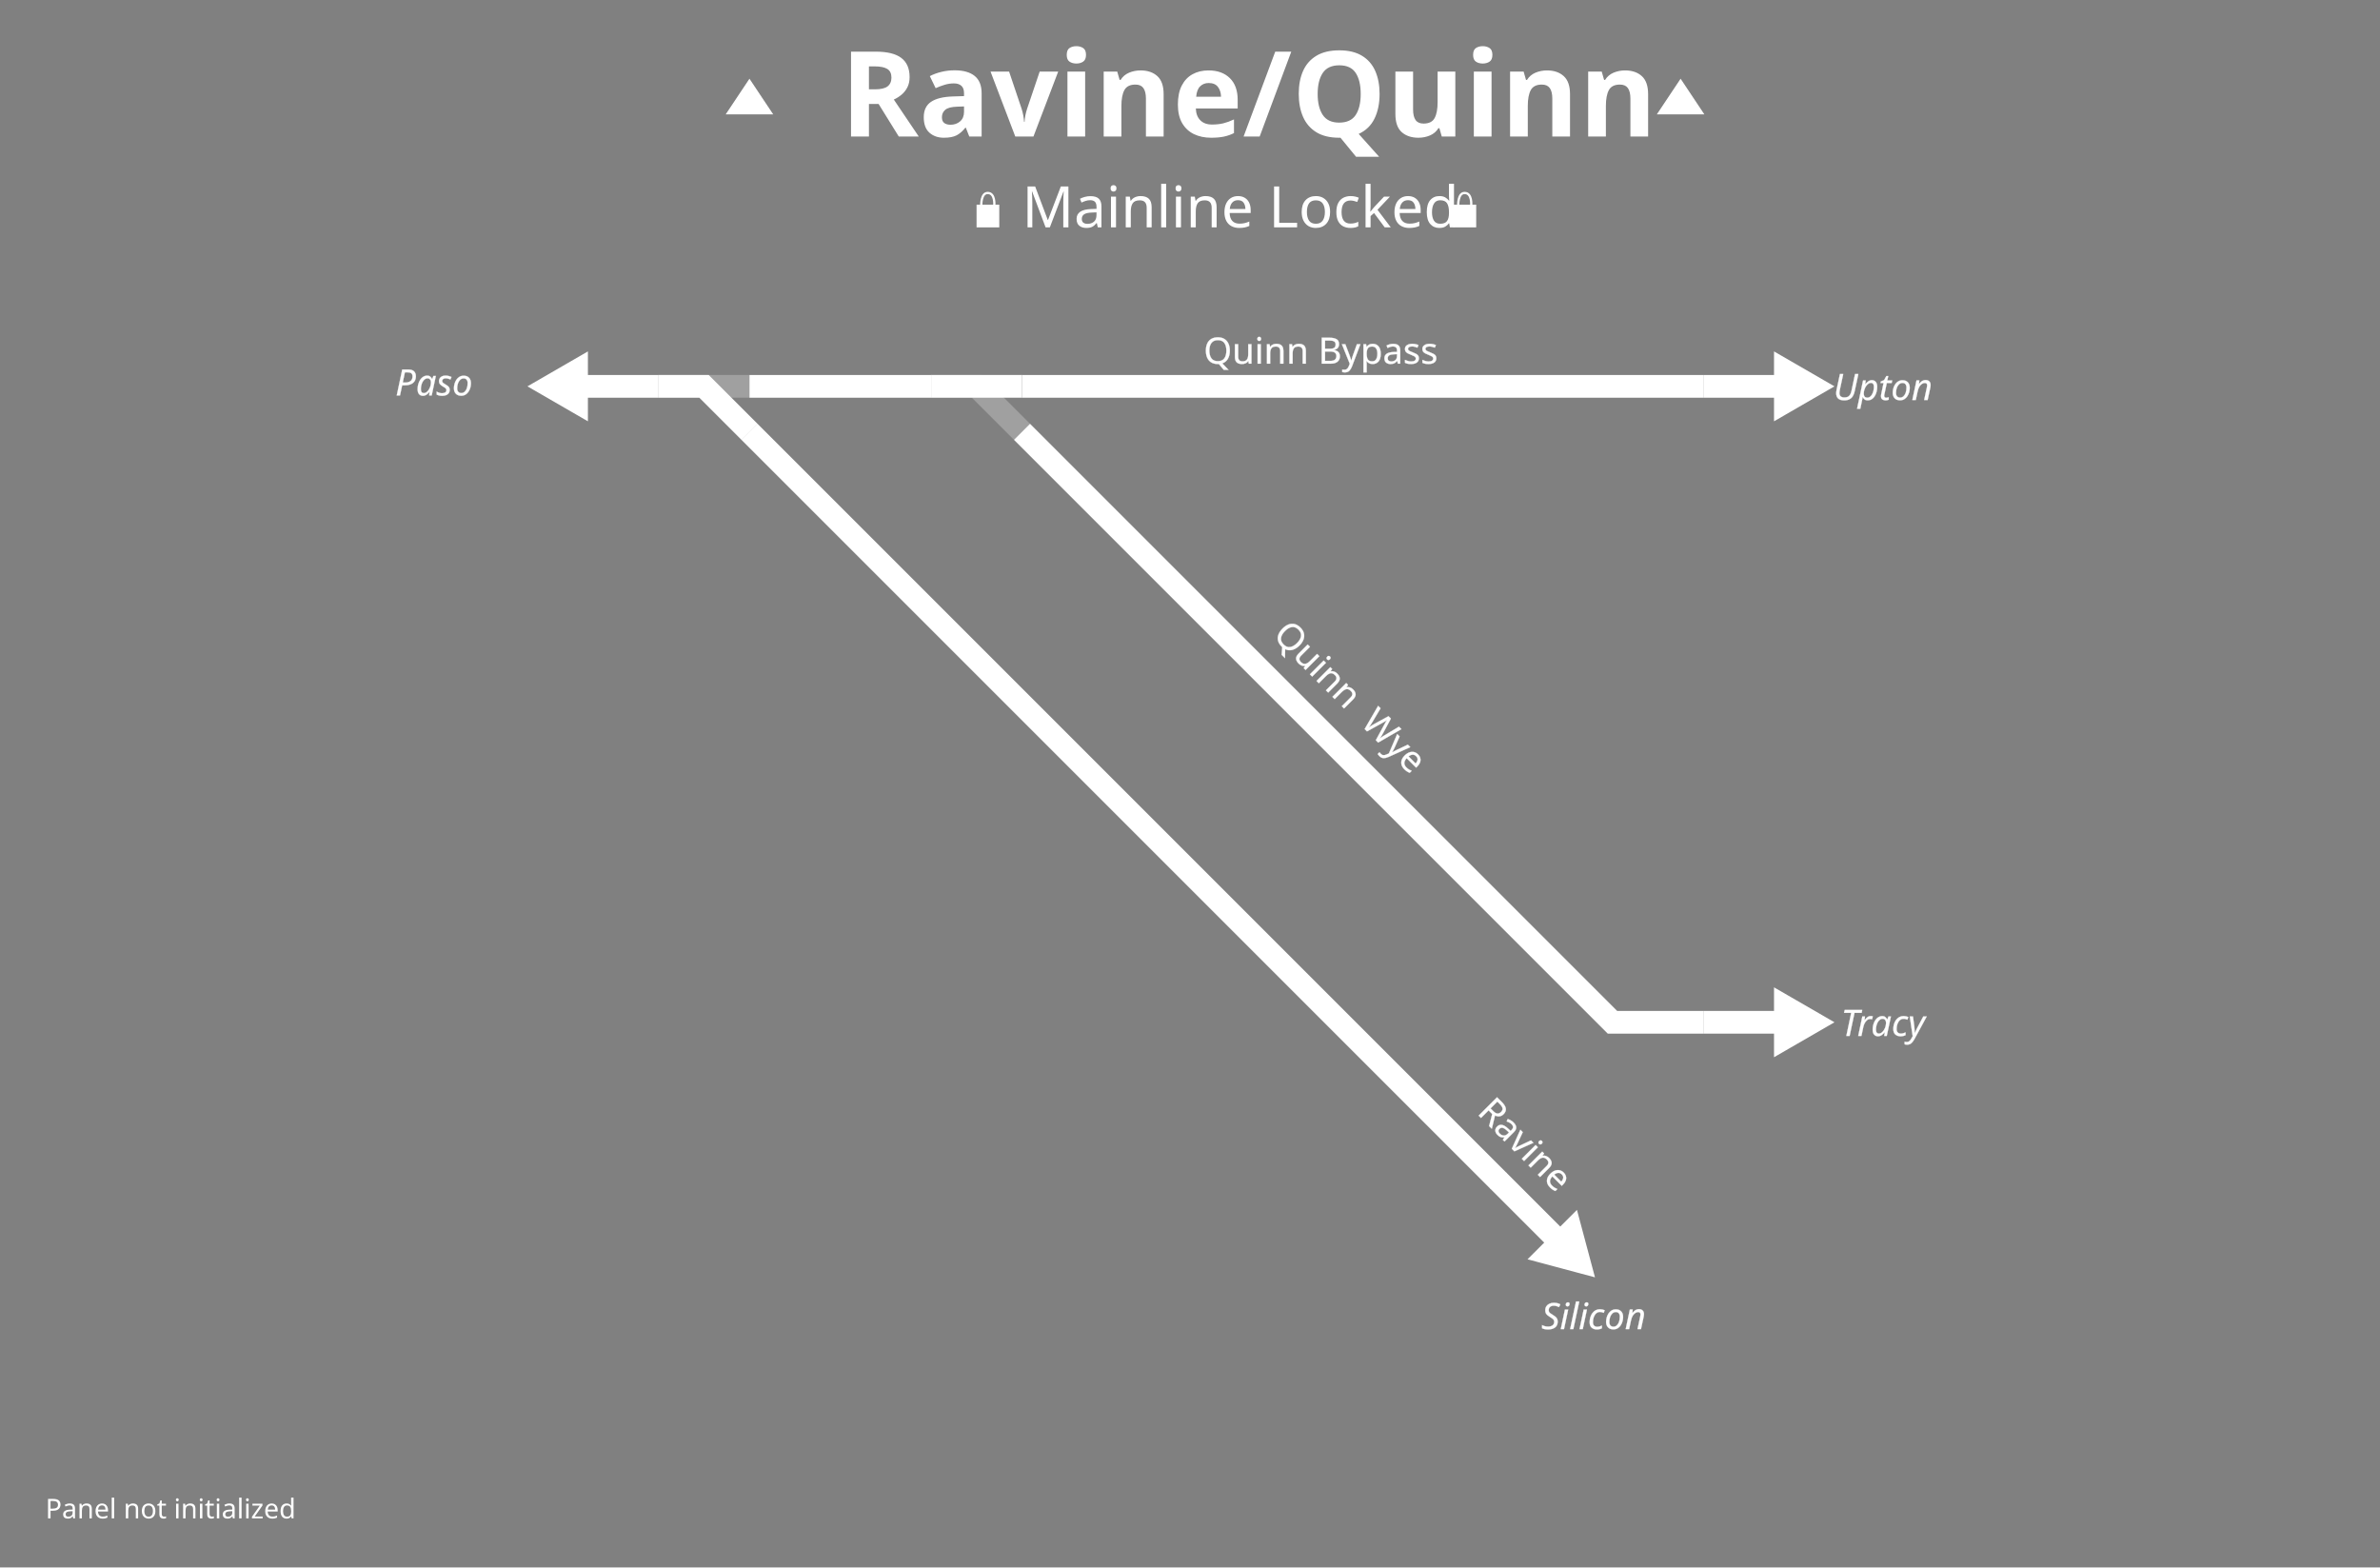
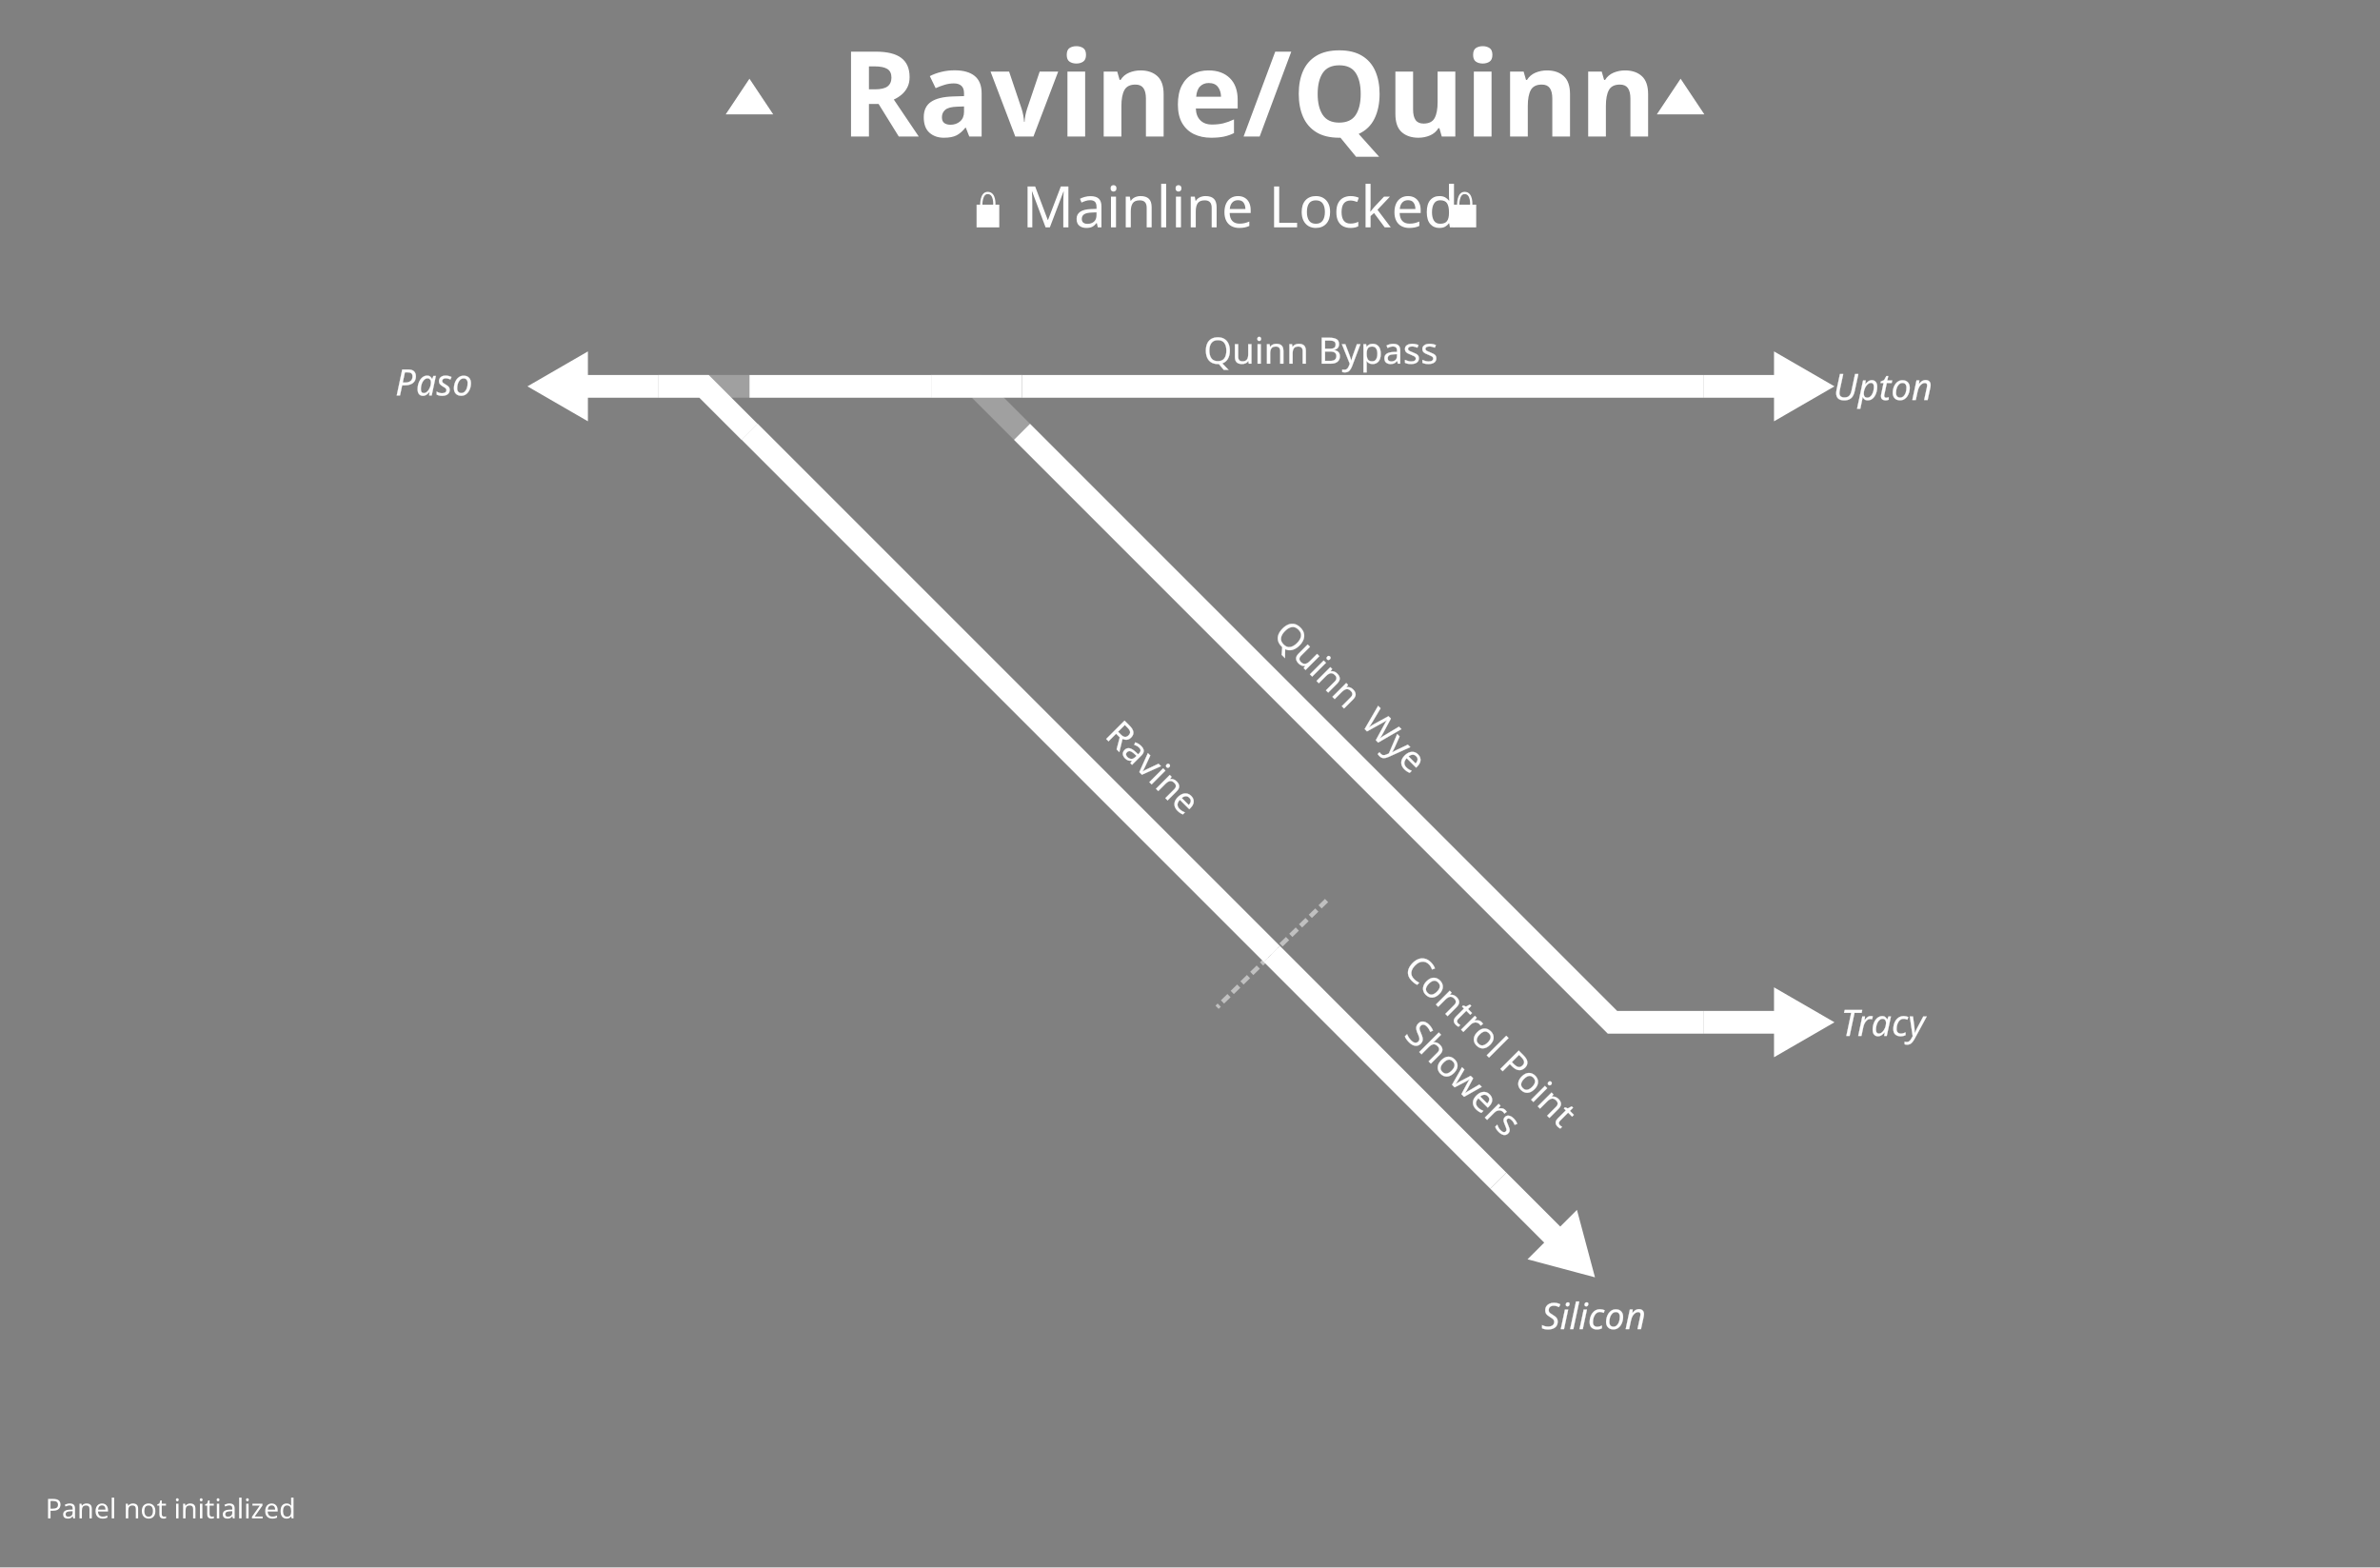
<svg xmlns="http://www.w3.org/2000/svg" xmlns:xlink="http://www.w3.org/1999/xlink" width="1047.958" height="690.115" id="svg2" version="1.1">
  <defs id="defs4">
    <marker orient="auto" refY="0.0" refX="0.0" id="StopS" style="overflow:visible">
      <path id="path4089" d="M 0,5.65 0,-5.65" style="fill:none;stroke:#ffffff;stroke-width:1pt" transform="scale(0.6,0.2)" />
    </marker>
    <linearGradient id="linearGradient5066">
      <stop style="stop-color:#000000;stop-opacity:0.188;" offset="0" id="stop5068" />
      <stop style="stop-color:#000000;stop-opacity:0;" offset="1" id="stop5070" />
    </linearGradient>
    <linearGradient id="linearGradient4692">
      <stop id="stop4694" offset="0" style="stop-color:#ffffff;stop-opacity:0.753;" />
      <stop id="stop4696" offset="1" style="stop-color:#ffffff;stop-opacity:0;" />
    </linearGradient>
    <linearGradient id="linearGradient4186">
      <stop style="stop-color:#808080;stop-opacity:1;" offset="0" id="stop4188" />
      <stop style="stop-color:#000000;stop-opacity:0;" offset="1" id="stop4190" />
    </linearGradient>
    <linearGradient id="linearGradient4137" paint="solid">
      <stop style="stop-color:#00ff00;stop-opacity:1;" offset="0" id="stop4139" />
    </linearGradient>
    <linearGradient xlink:href="#linearGradient4186" id="linearGradient4976" gradientUnits="userSpaceOnUse" x1="39.5" y1="75.114" x2="70.5" y2="75.114" />
    <linearGradient xlink:href="#linearGradient4186" id="linearGradient4978" gradientUnits="userSpaceOnUse" x1="39.5" y1="75.114" x2="70.5" y2="75.114" />
    <radialGradient xlink:href="#linearGradient4692" id="radialGradient5060" gradientUnits="userSpaceOnUse" cx="55" cy="75.114" fx="55" fy="75.114" r="15" />
    <radialGradient xlink:href="#linearGradient5066" id="radialGradient5064" gradientUnits="userSpaceOnUse" cx="55" cy="75.114" fx="55" fy="75.114" r="15" />
    <radialGradient xlink:href="#linearGradient4692" id="radialGradient4247" gradientUnits="userSpaceOnUse" cx="55" cy="75.114" fx="55" fy="75.114" r="15" />
    <radialGradient xlink:href="#linearGradient5066" id="radialGradient4249" gradientUnits="userSpaceOnUse" cx="55" cy="75.114" fx="55" fy="75.114" r="15" />
    <radialGradient xlink:href="#linearGradient5066" id="radialGradient4251" gradientUnits="userSpaceOnUse" cx="55" cy="75.114" fx="55" fy="75.114" r="15" />
    <linearGradient xlink:href="#linearGradient4186" id="linearGradient4253" gradientUnits="userSpaceOnUse" x1="39.5" y1="75.114" x2="70.5" y2="75.114" />
    <linearGradient xlink:href="#linearGradient4186" id="linearGradient4255" gradientUnits="userSpaceOnUse" x1="39.5" y1="75.114" x2="70.5" y2="75.114" />
    <marker orient="auto" refY="0" refX="0.6" id="TriangleAuthNBMarker" style="overflow:visible">
      <path id="TriangleAuthNBMarkerPath" d="m 5.77,0 -8.65,5 0,-10 8.65,5 z" style="fill:#00ff00;fill-rule:evenodd;stroke:#00ff00;stroke-width:1pt;marker-start:none" transform="scale(0.2,0.2)" />
    </marker>
    <marker orient="auto" refY="0" refX="-0.6" id="TriangleAuthSBMarker" style="overflow:visible">
      <path id="TriangleAuthSBMarkerPath" d="m 5.77,0 -8.65,5 0,-10 8.65,5 z" style="fill:#00ff00;fill-rule:evenodd;stroke:#00ff00;stroke-width:1pt;marker-start:none" transform="scale(-0.2,-0.2)" />
    </marker>
    <marker orient="auto" refY="0" refX="0.6" id="TriangleOccupiedNBMarker" style="overflow:visible">
      <path id="TriangleOccupiedNBMarkerPath" d="m 5.77,0 -8.65,5 0,-10 8.65,5 z" style="fill:#ff0000;fill-rule:evenodd;stroke:#ff0000;stroke-width:1pt;marker-start:none" transform="scale(0.2,0.2)" />
    </marker>
    <marker orient="auto" refY="0" refX="-0.6" id="TriangleOccupiedSBMarker" style="overflow:visible">
      <path id="TriangleOccupiedSBMarkerPath" d="m 5.77,0 -8.65,5 0,-10 8.65,5 z" style="fill:#ff0000;fill-rule:evenodd;stroke:#ff0000;stroke-width:1pt;marker-start:none" transform="scale(-0.2,-0.2)" />
    </marker>
    <marker orient="auto" refY="0" refX="0" id="TriangleOutM" style="overflow:visible">
      <path id="path4051" d="m 5.77,0 -8.65,5 0,-10 8.65,5 z" style="fill:#ffffff;fill-rule:evenodd;stroke:#ffffff;stroke-width:1pt;marker-start:none" transform="scale(0.25,0.25)" />
    </marker>
    <marker orient="auto" refY="0" refX="0" id="TriangleInM" style="overflow:visible">
      <path id="path4042" d="m 5.77,0 -8.65,5 0,-10 8.65,5 z" style="fill:#ffffff;fill-rule:evenodd;stroke:#ffffff;stroke-width:1pt;marker-start:none" transform="scale(-0.25,-0.25)" />
    </marker>
    <marker orient="auto" refY="0" refX="0" id="StopM" style="overflow:visible">
      <path id="path4078" d="M 0,5.65 0,-5.65" style="fill:none;stroke:#ffffff;stroke-width:2pt" transform="scale(0.4,0.4)" />
    </marker>
  </defs>
  <g id="backgroundLayer" transform="translate(0,-312.2474)">
    <rect style="fill:#808080;fill-opacity:1;fill-rule:evenodd;stroke:none" id="panelBackground" width="1047.958" height="690.115" x="0" y="312.247" />
+     <text xml:space="preserve" style="font-style:normal;font-variant:normal;font-weight:normal;font-stretch:normal;line-height:0%;font-family:'Trebuchet MS';-inkscape-font-specification:'Trebuchet MS';text-align:center;letter-spacing:0px;word-spacing:0px;writing-mode:lr-tb;text-anchor:middle;display:inline;fill:#ffffff;fill-opacity:1;stroke:#ffffff;stroke-width:0.1;stroke-miterlimit:4;stroke-dasharray:none;stroke-opacity:1" x="1019.823" y="86.442" id="text4824-2" transform="rotate(45)">
+       <tspan id="tspan4826-4" x="1019.823" y="86.442" style="font-size:16px;line-height:1.25;text-align:center;text-anchor:middle;stroke-width:0.1">Control Point</tspan>
+       <tspan x="1019.823" y="106.442" style="font-size:16px;line-height:1.25;text-align:center;text-anchor:middle;stroke-width:0.1" id="tspan1">Showers</tspan>
+     </text>
+     <path id="path4798-7" class="sensor CPShowers" d="M 659.748,832.107 560,732.247" style="display:inline;fill:none;stroke:#ffffff;stroke-width:10;stroke-linecap:butt;stroke-linejoin:miter;stroke-miterlimit:4;stroke-dasharray:none;stroke-opacity:1" />
  </g>
  <g id="textLayer" transform="translate(0,-3.979759)" style="display:inline">
+     <path id="path4046-7" d="m 584.116,400.477 -48.232,47.006" style="display:inline;opacity:0.5;fill:none;stroke:#ffffff;stroke-width:2;stroke-linecap:butt;stroke-linejoin:miter;stroke-miterlimit:4;stroke-dasharray:4, 2;stroke-dashoffset:0;stroke-opacity:1" />
    <a xlink:href="Greeley_Gotham.svg" id="a3251">
      <text id="panelTitle" y="64.095" x="370" style="font-style:normal;font-variant:normal;font-weight:bold;font-stretch:normal;line-height:0%;font-family:'Trebuchet MS';-inkscape-font-specification:'Trebuchet MS Bold';text-align:start;letter-spacing:0px;word-spacing:0px;writing-mode:lr-tb;text-anchor:start;fill:#ffffff;fill-opacity:1;stroke:none" xml:space="preserve">
        <tspan y="64.095" x="370" id="tspan3823" style="font-size:52.338px;line-height:1.25">Ravine/Quinn</tspan>
      </text>
    </a>
    <text id="panelStatus" y="672.511" x="20" style="font-style:normal;font-variant:normal;font-weight:normal;font-stretch:normal;line-height:0%;font-family:'Trebuchet MS';-inkscape-font-specification:'Trebuchet MS';text-align:start;letter-spacing:0px;word-spacing:0px;writing-mode:lr-tb;text-anchor:start;fill:#ffffff;fill-opacity:1;stroke:none" xml:space="preserve">
      <tspan y="672.511" x="20" id="tspanPanelStatus" style="font-size:12px;line-height:1.25">Panel not initialized</tspan>
    </text>
    <path style="fill:#ffffff;fill-opacity:1;stroke:#ffffff;stroke-width:0.5px;stroke-linecap:butt;stroke-linejoin:miter;stroke-opacity:1" d="m 330,39.095 -10,15 h 20 z" id="leftLevelTriangle" />
    <use x="0" y="0" xlink:href="#leftLevelTriangle" id="rightLevelTriangle" transform="translate(410)" width="1047.958" height="690.115" />
    <g id="mainlineLockedGroup" transform="translate(50,5.019e-4)">
      <text xml:space="preserve" style="font-style:normal;font-variant:normal;font-weight:normal;font-stretch:normal;line-height:0%;font-family:'Trebuchet MS';-inkscape-font-specification:'Trebuchet MS';text-align:start;letter-spacing:0px;word-spacing:0px;writing-mode:lr-tb;text-anchor:start;fill:#ffffff;fill-opacity:1;stroke:none" x="400" y="104.094" id="mainlineLockedText">
        <tspan y="104.094" x="400" id="tspan3321" style="font-size:25.23px;line-height:1.25">Mainline Locked</tspan>
      </text>
      <g id="leftLock">
        <rect id="lockBody" width="10" height="10" x="380" y="94.094" style="fill:#ffffff;fill-opacity:1;stroke:none" />
        <path style="fill:none;stroke:#ffffff;stroke-width:1px;stroke-linecap:butt;stroke-linejoin:miter;stroke-opacity:1" d="m 382.068,94.274 c 0,0 -0.12,-5.383 2.818,-5.323 3.358,-0.06 2.924,5.323 2.924,5.323" id="path4159" />
      </g>
      <use height="690.115" width="1047.958" transform="translate(210)" id="rightLock" xlink:href="#leftLock" y="0" x="0" />
    </g>
  </g>
  <g id="industrialTrackLayer" transform="translate(0,-3.979759)" style="display:inline">
    <g id="g3175" transform="rotate(180,485,354.0945)">
      <path style="opacity:0.25;fill:none;stroke:#ffffff;stroke-width:10;stroke-linecap:butt;stroke-linejoin:miter;stroke-miterlimit:4;stroke-dasharray:none;stroke-opacity:1" d="m 520,514.095 20,20 h 20" id="TO599.N" class="sensor QuinnWyeAR" />
      <path id="TO599.R" class="sensor QuinnBypass" d="m 520,534.095 h 40" style="fill:none;stroke:#ffffff;stroke-width:10;stroke-linecap:butt;stroke-linejoin:miter;stroke-miterlimit:4;stroke-dasharray:none;stroke-opacity:1" />
    </g>
    <path style="fill:none;stroke:#ffffff;stroke-width:10;stroke-linecap:butt;stroke-linejoin:miter;stroke-miterlimit:4;stroke-dasharray:none;stroke-opacity:1" d="m 450,194.095 260,260 h 40" id="path3260" class="sensor QuinnWyeAR" />
    <path style="display:inline;fill:none;stroke:#ffffff;stroke-width:10;stroke-linecap:butt;stroke-linejoin:miter;stroke-miterlimit:4;stroke-dasharray:none;stroke-opacity:1;marker-start:url(#TriangleInM)" d="M 790,454.094 H 750" id="path4808" />
    <path id="path4800" d="M 790,174.095 H 750" style="display:inline;fill:none;stroke:#ffffff;stroke-width:10;stroke-linecap:butt;stroke-linejoin:miter;stroke-miterlimit:4;stroke-dasharray:none;stroke-opacity:1;marker-start:url(#TriangleInM)" />
    <path style="display:inline;fill:none;stroke:#ffffff;stroke-width:10;stroke-linecap:butt;stroke-linejoin:miter;stroke-miterlimit:4;stroke-dasharray:none;stroke-opacity:1" d="M 750,174.095 H 450" id="path3266" class="sensor QuinnBypass" />
    <path id="path4818" class="sensor QuinnBypass" d="M 410,174.095 H 330" style="display:inline;fill:none;stroke:#ffffff;stroke-width:10;stroke-linecap:butt;stroke-linejoin:miter;stroke-miterlimit:4;stroke-dasharray:none;stroke-opacity:1" />
  </g>
  <g id="mainlineTrackLayer" transform="translate(0,-3.979759)" style="display:inline">
-     <path id="path5607" d="m 250,174.095 h 40" style="display:inline;fill:none;stroke:#ffffff;stroke-width:10;stroke-linecap:butt;stroke-linejoin:miter;stroke-miterlimit:4;stroke-dasharray:none;stroke-opacity:1;marker-start:url(#TriangleInM)" />
-     <path style="display:inline;fill:none;stroke:#ffffff;stroke-width:10;stroke-linecap:butt;stroke-linejoin:miter;stroke-miterlimit:4;stroke-dasharray:none;stroke-opacity:1;marker-start:url(#TriangleInM)" d="m 689.748,553.839 -30,-30" id="path3240" />
-     <path id="path4798" class="sensor RavineMain" d="m 659.931,524.025 -330,-330" style="display:inline;fill:none;stroke:#ffffff;stroke-width:10;stroke-linecap:butt;stroke-linejoin:miter;stroke-miterlimit:4;stroke-dasharray:none;stroke-opacity:1" />
+     <path id="path5607" class="sensor PasoMain" d="m 250,174.095 h 40" style="display:inline;fill:none;stroke:#ffffff;stroke-width:10;stroke-linecap:butt;stroke-linejoin:miter;stroke-miterlimit:4;stroke-dasharray:none;stroke-opacity:1;marker-start:url(#TriangleInM)" />
+     <path style="display:inline;fill:none;stroke:#ffffff;stroke-width:10;stroke-linecap:butt;stroke-linejoin:miter;stroke-miterlimit:4;stroke-dasharray:none;stroke-opacity:1;marker-start:url(#TriangleInM)" d="m 689.748,553.839 -30,-30" id="path3240" class="sensor CPShowers" />
+     <path id="path4798" class="sensor PasoMain" d="M 560,423.98 329.997,193.979" style="display:inline;fill:none;stroke:#ffffff;stroke-width:9.995;stroke-linecap:butt;stroke-linejoin:miter;stroke-miterlimit:4;stroke-dasharray:none;stroke-opacity:1" />
    <g style="display:inline" id="g5554" transform="rotate(180,425,354.0945)">
      <path id="TO575.N" d="m 520,534.095 h 40" style="opacity:0.25;fill:none;stroke:#ffffff;stroke-width:10;stroke-linecap:butt;stroke-linejoin:miter;stroke-miterlimit:4;stroke-dasharray:none;stroke-opacity:1" />
-       <path style="fill:none;stroke:#ffffff;stroke-width:10;stroke-linecap:butt;stroke-linejoin:miter;stroke-miterlimit:4;stroke-dasharray:none;stroke-opacity:1" d="m 520,514.095 20,20 h 20" id="TO575.R" class="sensor RavineMain" />
+       <path style="fill:none;stroke:#ffffff;stroke-width:10;stroke-linecap:butt;stroke-linejoin:miter;stroke-miterlimit:4;stroke-dasharray:none;stroke-opacity:1" d="m 520,514.095 20,20 h 20" id="TO575.R" class="sensor PasoMain" />
    </g>
  </g>
  <g id="mainlinePanelLinkLayer" transform="translate(0,-5.8839113e-5)" style="display:inline">
    <a xlink:href="Paso.svg" style="display:inline" id="a5609" transform="translate(-46,54.00006)">
      <text id="text5611" y="120.115" x="248" style="font-style:italic;font-variant:normal;font-weight:normal;font-stretch:normal;line-height:0%;font-family:'Trebuchet MS';-inkscape-font-specification:'Trebuchet MS Italic';text-align:center;letter-spacing:0px;word-spacing:0px;writing-mode:lr-tb;text-anchor:middle;fill:#ffffff;fill-opacity:1;stroke:#ffffff;stroke-width:0.1;stroke-miterlimit:4;stroke-dasharray:none;stroke-opacity:1" xml:space="preserve">
        <tspan y="120.115" x="248" id="tspan5615" style="font-size:16px;line-height:1.25">Paso</tspan>
      </text>
    </a>
    <a xlink:href="Silicon.svg" transform="translate(474.6343,465.0896)" id="a3248" style="display:inline">
      <text xml:space="preserve" style="font-style:italic;font-variant:normal;font-weight:normal;font-stretch:normal;line-height:0%;font-family:'Trebuchet MS';-inkscape-font-specification:'Trebuchet MS Italic';text-align:center;letter-spacing:0px;word-spacing:0px;writing-mode:lr-tb;text-anchor:middle;fill:#ffffff;fill-opacity:1;stroke:#ffffff;stroke-width:0.1;stroke-miterlimit:4;stroke-dasharray:none;stroke-opacity:1" x="238" y="120.115" id="text3250">
        <tspan id="tspan3252" x="238" y="120.115" style="font-size:16px;line-height:1.25">Silicon</tspan>
      </text>
    </a>
  </g>
  <g id="industrialPanelLinkLayer" transform="translate(0,-5.0883911e-4)" style="display:inline">
    <a xlink:href="Upton.svg" style="display:inline" id="a4802" transform="translate(602,56.0005)">
      <text id="text4804" y="120.115" x="238" style="font-style:italic;font-variant:normal;font-weight:normal;font-stretch:normal;line-height:0%;font-family:'Trebuchet MS';-inkscape-font-specification:'Trebuchet MS Italic';text-align:center;letter-spacing:0px;word-spacing:0px;writing-mode:lr-tb;text-anchor:middle;fill:#ffffff;fill-opacity:1;stroke:#ffffff;stroke-width:0.1;stroke-miterlimit:4;stroke-dasharray:none;stroke-opacity:1" xml:space="preserve">
        <tspan y="120.115" x="238" id="tspan4806" style="font-size:16px;line-height:1.25">Upton</tspan>
      </text>
    </a>
    <a xlink:href="Tracy.svg" transform="translate(602,336.0005)" id="a4810" style="display:inline">
      <text xml:space="preserve" style="font-style:italic;font-variant:normal;font-weight:normal;font-stretch:normal;line-height:0%;font-family:'Trebuchet MS';-inkscape-font-specification:'Trebuchet MS Italic';text-align:center;letter-spacing:0px;word-spacing:0px;writing-mode:lr-tb;text-anchor:middle;fill:#ffffff;fill-opacity:1;stroke:#ffffff;stroke-width:0.1;stroke-miterlimit:4;stroke-dasharray:none;stroke-opacity:1" x="238" y="120.115" id="text4812">
        <tspan id="tspan4814" x="238" y="120.115" style="font-size:16px;line-height:1.25">Tracy</tspan>
      </text>
    </a>
  </g>
  <g id="trackNameLayer" transform="translate(0,-5.8839113e-5)" style="display:inline">
    <text xml:space="preserve" style="font-style:normal;font-variant:normal;font-weight:normal;font-stretch:normal;line-height:0%;font-family:'Trebuchet MS';-inkscape-font-specification:'Trebuchet MS';text-align:start;letter-spacing:0px;word-spacing:0px;writing-mode:lr-tb;text-anchor:start;fill:#ffffff;fill-opacity:1;stroke:#ffffff;stroke-width:0.1;stroke-miterlimit:4;stroke-dasharray:none;stroke-opacity:1" x="530" y="160.115" id="text3917">
      <tspan x="530" y="160.115" id="tspan3921" style="font-size:16px;line-height:1.25">Quinn Bypass</tspan>
    </text>
-     <text xml:space="preserve" style="font-style:normal;font-variant:normal;font-weight:normal;font-stretch:normal;line-height:0%;font-family:'Trebuchet MS';-inkscape-font-specification:'Trebuchet MS';text-align:start;letter-spacing:0px;word-spacing:0px;writing-mode:lr-tb;text-anchor:start;fill:#ffffff;fill-opacity:1;stroke:#ffffff;stroke-width:0.1;stroke-miterlimit:4;stroke-dasharray:none;stroke-opacity:1" x="806.183" y="-113.056" id="text4824" transform="rotate(45)">
-       <tspan id="tspan4826" x="806.183" y="-113.056" style="font-size:16px;line-height:1.25;stroke-width:0.1">Ravine</tspan>
+     <text xml:space="preserve" style="font-style:normal;font-variant:normal;font-weight:normal;font-stretch:normal;line-height:0%;font-family:'Trebuchet MS';-inkscape-font-specification:'Trebuchet MS';text-align:start;letter-spacing:0px;word-spacing:0px;writing-mode:lr-tb;text-anchor:start;fill:#ffffff;fill-opacity:1;stroke:#ffffff;stroke-width:0.1;stroke-miterlimit:4;stroke-dasharray:none;stroke-opacity:1" x="572.949" y="-114.345" id="text4824" transform="rotate(45)">
+       <tspan id="tspan4826" x="572.949" y="-114.345" style="font-size:16px;line-height:1.25;stroke-width:0.1">Ravine</tspan>
    </text>
    <text transform="rotate(45)" id="text3093" y="-197.909" x="594.051" style="font-style:normal;font-variant:normal;font-weight:normal;font-stretch:normal;line-height:0%;font-family:'Trebuchet MS';-inkscape-font-specification:'Trebuchet MS';text-align:start;letter-spacing:0px;word-spacing:0px;writing-mode:lr-tb;text-anchor:start;fill:#ffffff;fill-opacity:1;stroke:#ffffff;stroke-width:0.1;stroke-miterlimit:4;stroke-dasharray:none;stroke-opacity:1" xml:space="preserve">
      <tspan style="font-size:16px;line-height:1.25;stroke-width:0.1" y="-197.909" x="594.051" id="tspan3095">Quinn  Wye</tspan>
    </text>
  </g>
</svg>
